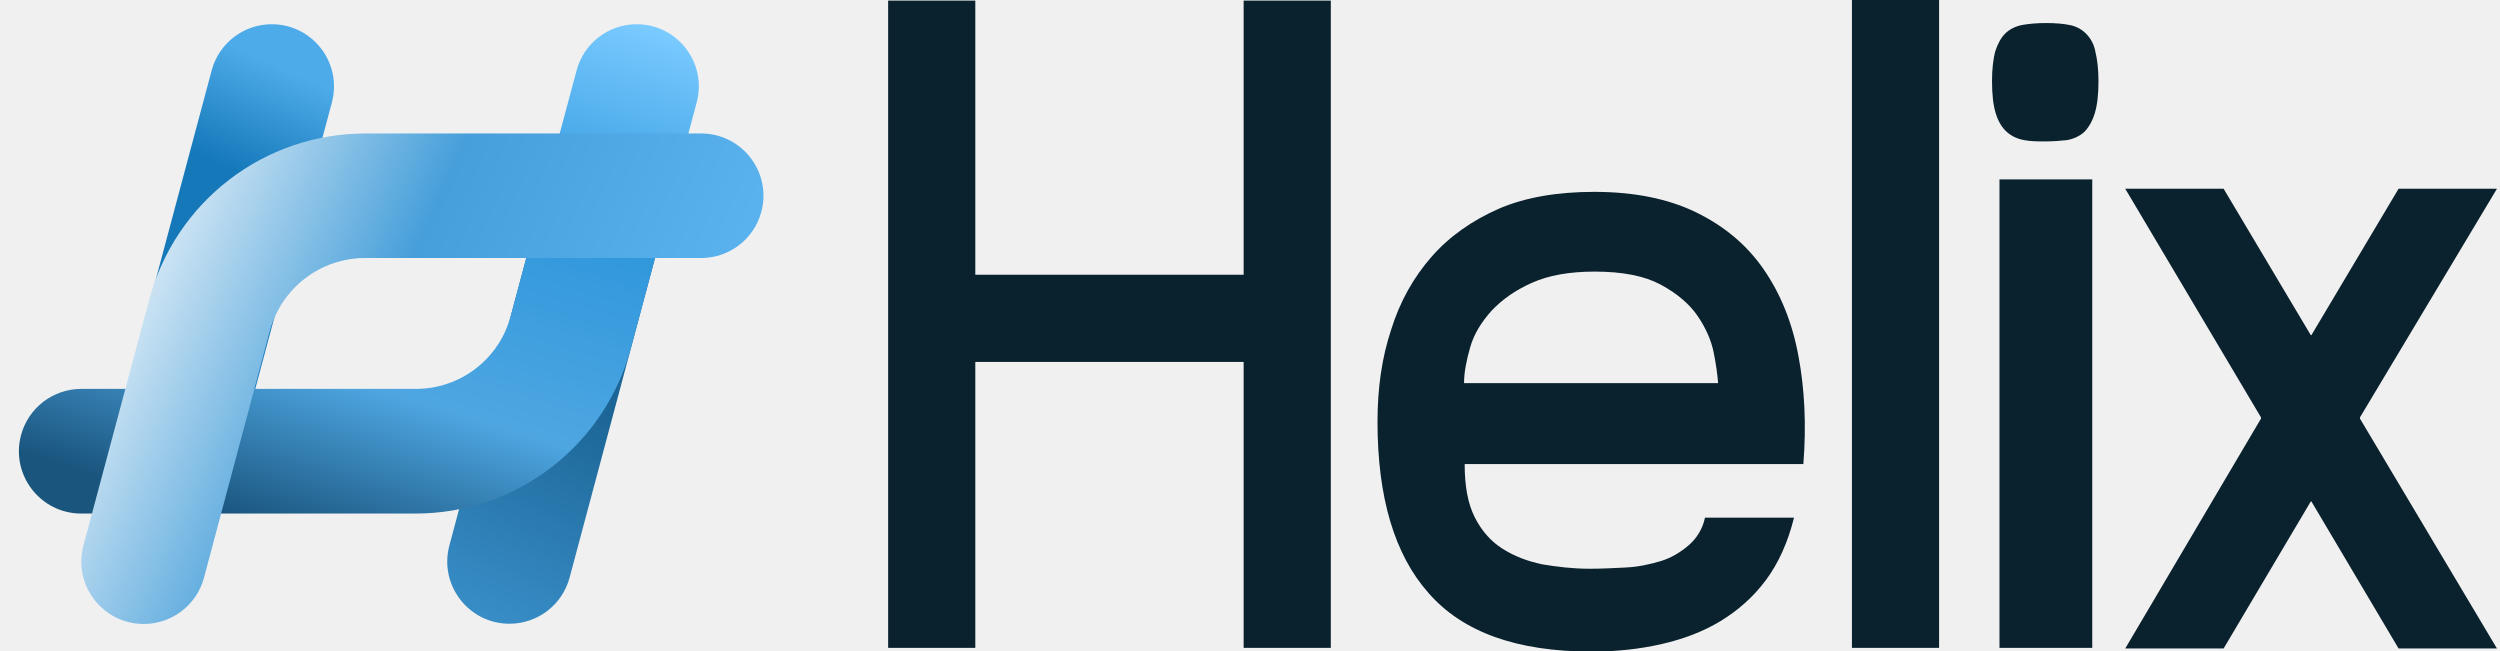
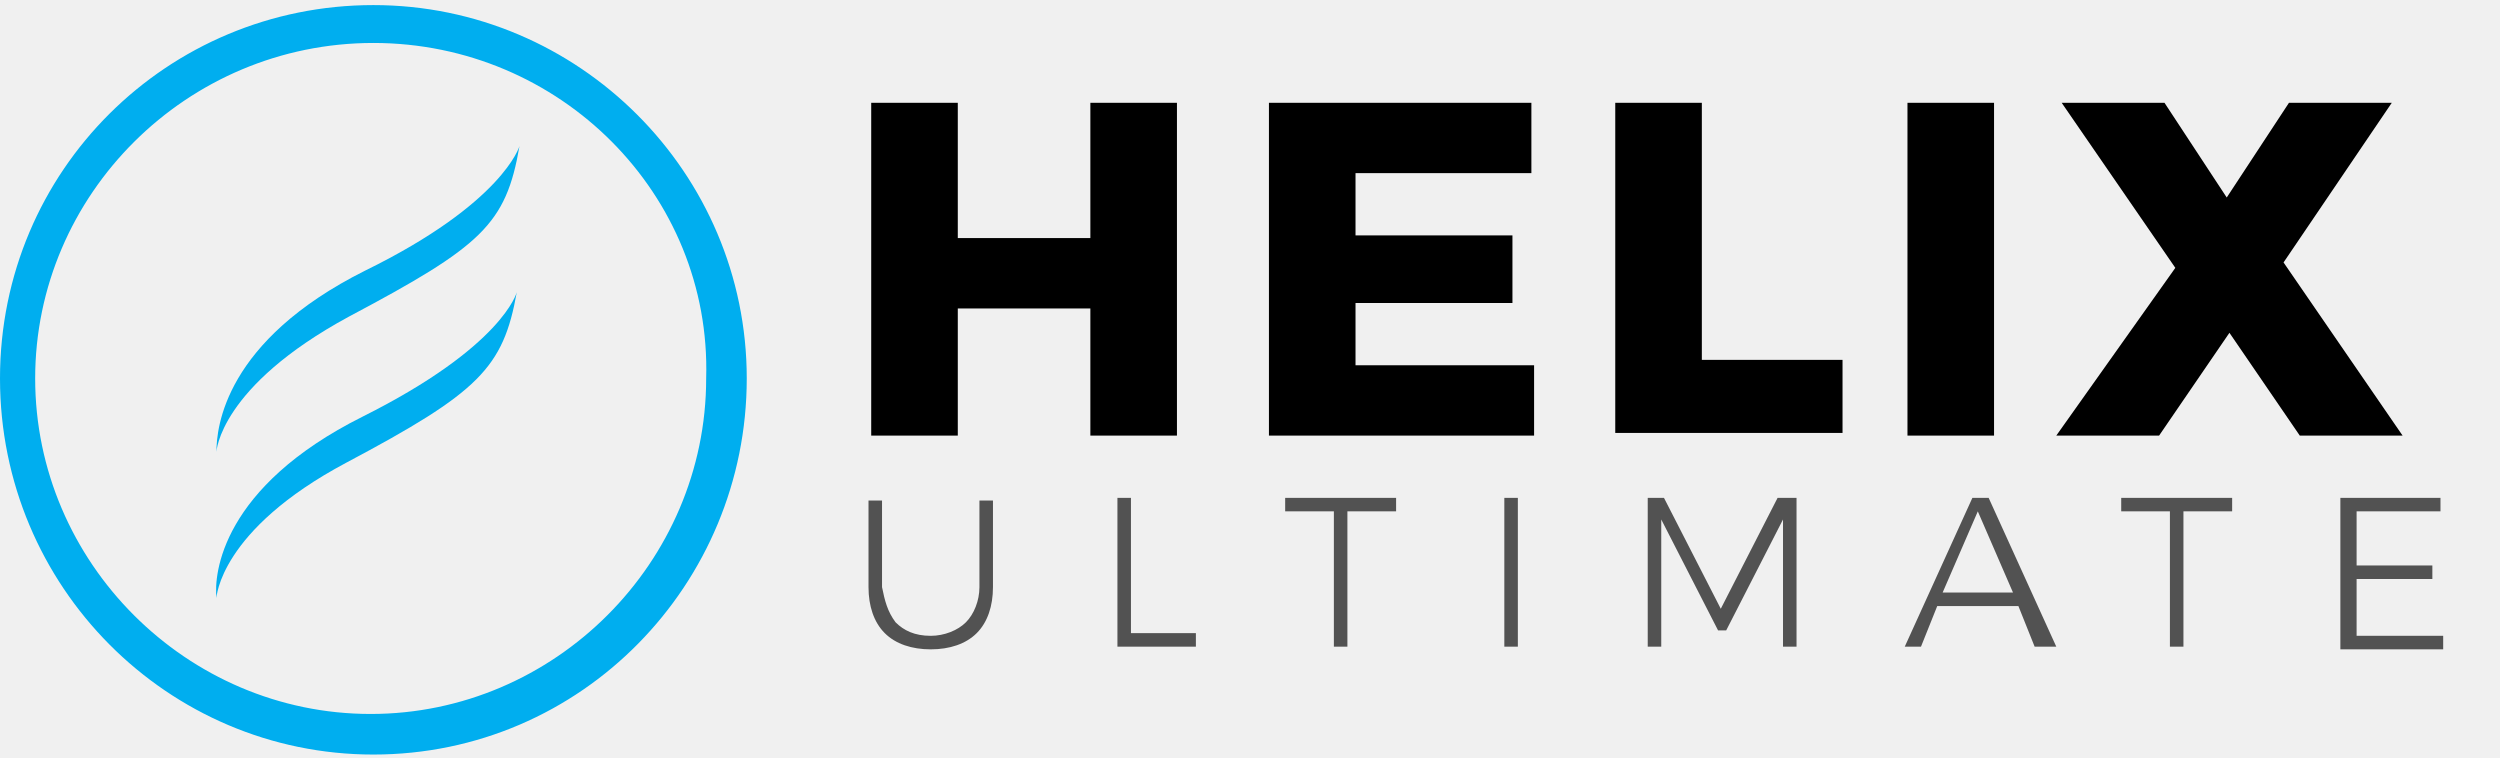
- <svg xmlns="http://www.w3.org/2000/svg" width="722" height="188" fill="none">
-   <path d="M78.49 7A17.968 17.968 0 0061.13 20.328l-28.154 105.34 34.68 9.289L95.845 29.612C98.899 18.202 90.301 7 78.489 7z" fill="url(#paint0_linear)" />
-   <path d="M147.143 180.138a17.968 17.968 0 0017.359-13.329l28.154-105.34-34.679-9.343-28.193 105.401c-3.052 11.41 5.547 22.611 17.359 22.611z" fill="url(#paint1_linear)" />
-   <path d="M183.87 7a17.945 17.945 0 00-17.332 13.295l-19.041 70.966a28.362 28.362 0 01-10.139 15.205 28.287 28.287 0 01-17.297 5.846H23.466A18.001 18.001 0 006.08 125.649c-3.067 11.434 5.548 22.665 17.386 22.665h96.65a64.298 64.298 0 0039.171-13.375 64.488 64.488 0 0022.945-34.499l18.973-70.852C204.257 18.19 195.669 7 183.87 7z" fill="url(#paint2_linear)" />
-   <path d="M219.854 61.234c3.098-11.432-5.512-22.684-17.356-22.684H105.39a64.487 64.487 0 00-39.222 13.374A64.71 64.71 0 0043.13 86.429L24.1 157.522c-3.064 11.444 5.56 22.68 17.407 22.68a18.02 18.02 0 0017.412-13.376l19.002-71.24a28.576 28.576 0 0110.203-15.203 28.477 28.477 0 0117.321-5.868h97.053c8.12 0 15.233-5.443 17.356-13.28z" fill="url(#paint3_linear)" />
-   <g clip-path="url(#clip0)" fill="#0A212E">
-     <path d="M359.165.179h25.173v186.92h-25.173v-82.576h-77.497v82.576h-25.173V.179h25.173v79.158h77.497V.179zM460.396 55.41c11.508 0 21.397 1.98 29.489 5.937 8.091 3.958 14.564 9.355 19.419 16.371 4.854 7.017 8.271 15.292 10.069 25.007 1.798 9.535 2.337 19.969 1.438 31.303h-97.815c0 6.297.899 11.334 2.877 15.292 1.978 3.958 4.675 7.016 8.092 9.175 3.416 2.159 7.192 3.598 11.507 4.498 4.316.72 8.811 1.259 13.666 1.259 3.416 0 6.832-.18 10.428-.36 3.596-.179 6.833-.899 9.89-1.799 3.056-.899 5.754-2.518 8.091-4.497 2.338-1.979 4.136-4.678 4.855-8.096h25.712c-1.798 7.196-4.495 13.133-8.091 17.991-3.596 4.857-8.091 8.815-13.126 11.873-5.035 3.059-10.788 5.217-17.082 6.657-6.293 1.439-13.126 2.159-20.138 2.159-21.577 0-37.22-5.578-47.109-16.911-9.89-11.155-14.745-27.706-14.745-49.474 0-9.715 1.259-18.53 3.956-26.626 2.517-8.096 6.473-15.112 11.688-21.049 5.214-5.937 11.687-10.434 19.419-13.852 7.552-3.239 16.722-4.858 27.51-4.858zm35.782 55.051c-.18-2.159-.54-5.037-1.259-8.636-.719-3.598-2.337-7.196-4.675-10.614-2.337-3.418-5.934-6.476-10.608-8.995-4.675-2.519-10.969-3.778-19.06-3.778-7.372 0-13.306 1.08-18.161 3.238-4.854 2.159-8.63 4.858-11.687 8.096-2.877 3.238-5.035 6.656-6.113 10.434-1.079 3.778-1.798 7.196-1.798 10.435h73.361v-.18zM534.836 0h25.173v187.1h-25.173V0zM681.559 120.895l39.558 66.385h-28.41l-25.173-42.457h-.179l-25.173 42.457h-28.41l39.198-66.385v-.359l-39.198-66.025h28.41l25.173 42.277h.179l25.173-42.277h28.41l-39.558 66.025v.359zM604.242 51.813h-26.791V187.1h26.791V51.813zM602.444 9.715c-1.259-1.26-2.877-2.16-4.855-2.519-1.798-.36-4.136-.54-6.653-.54-2.517 0-4.855.18-6.833.54-1.978.36-3.776 1.26-5.034 2.519-1.259 1.259-2.158 3.058-2.877 5.217-.54 2.159-.899 5.037-.899 8.455 0 3.958.359 7.017 1.079 9.355.719 2.34 1.798 4.138 3.236 5.398 1.439 1.259 3.057 1.978 5.035 2.338 1.798.36 3.955.36 6.113.36 2.158 0 4.316-.18 6.114-.36 1.977-.36 3.596-1.08 5.034-2.339 1.259-1.259 2.338-3.058 3.057-5.397.719-2.338 1.079-5.397 1.079-9.355 0-3.418-.36-6.296-.899-8.455a9.701 9.701 0 00-2.697-5.217z" />
+ <svg xmlns="http://www.w3.org/2000/svg" viewBox="0 0 92.4 28" enable-background="new 0 0 92.4 28">
+   <style type="text/css">.st0{fill:#00AEEF;} .st1{enable-background:new ;} .st2{fill:#525252;}</style>
+   <path id="Fill-1_6_" class="st0" d="M8 16.7c0-.9.3-4.1 5.5-6.7 5.1-2.5 5.7-4.6 5.7-4.6-.5 2.9-1.4 3.7-6.3 6.3-4.8 2.6-4.9 5-4.9 5z" />
+   <path id="Fill-3_6_" class="st0" d="M8 22.1s.1-2.5 4.8-5c4.9-2.6 5.8-3.5 6.3-6.3 0 0-.5 2-5.7 4.6s-5.5 5.8-5.4 6.7" />
+   <g id="Group-7_6_">
+     <path id="Fill-5_6_" class="st0" d="M13.8 1.588c-6.9 0-12.5 5.6-12.5 12.4s5.6 12.4 12.4 12.4 12.4-5.6 12.4-12.4c.2-6.8-5.4-12.4-12.3-12.4m0 26.3c-7.6 0-13.8-6.2-13.8-13.9s6.2-13.8 13.8-13.8 13.8 6.2 13.8 13.8-6.1 13.9-13.8 13.9" />
  </g>
-   <defs>
-     <linearGradient id="paint0_linear" x1="56.366" y1="139.527" x2="107.119" y2="27.032" gradientUnits="userSpaceOnUse">
-       <stop offset=".703" stop-color="#1578B9" />
-       <stop offset=".969" stop-color="#4EABE9" />
-     </linearGradient>
-     <linearGradient id="paint1_linear" x1="147.125" y1="184.71" x2="197.915" y2="72.183" gradientUnits="userSpaceOnUse">
-       <stop stop-color="#398FC9" />
-       <stop offset=".583" stop-color="#1C6596" />
-     </linearGradient>
-     <linearGradient id="paint2_linear" x1="0" y1="128.692" x2="50.261" y2="-34.088" gradientUnits="userSpaceOnUse">
-       <stop stop-color="#1A557E" />
-       <stop offset=".281" stop-color="#4EA6E1" />
-       <stop offset=".651" stop-color="#2F97DC" />
-       <stop offset="1" stop-color="#79CAFF" />
-     </linearGradient>
-     <linearGradient id="paint3_linear" x1="29.308" y1="56.76" x2="244.556" y2="155.484" gradientUnits="userSpaceOnUse">
-       <stop stop-color="#FCFCFC" />
-       <stop offset=".375" stop-color="#469FDA" />
-       <stop offset=".974" stop-color="#66BFFB" />
-     </linearGradient>
-     <clipPath id="clip0">
-       <path fill="#fff" transform="translate(256.495)" d="M0 0h464.621v188H0z" />
-     </clipPath>
-   </defs>
+   <g class="st1">
+     <path d="M32.2 3.8h3.2v5h4.9v-5h3.2v12.3h-3.2v-4.7h-4.9v4.7h-3.2v-12.3zM46.9 3.8h9.7v2.6h-6.5v2.3h5.8v2.5h-5.8v2.3h6.6v2.6h-9.8v-12.3zM59.7 3.8h3.2v9.5h5.2v2.7h-8.4v-12.2zM70.5 3.8h3.2v12.3h-3.2v-12.3zM76.2 3.8h3.8l2.3 3.5 2.3-3.5h3.8l-4 5.9 4.4 6.4h-3.8l-2.6-3.8-2.6 3.8h-3.8l4.4-6.2-4.2-6.1z" />
+   </g>
+   <g class="st1">
+     <path class="st2" d="M33.1 23c.3.3.7.5 1.3.5.5 0 1-.2 1.3-.5.3-.3.5-.8.5-1.3v-3.2h.5v3.2c0 .7-.2 1.3-.6 1.7-.4.4-1 .6-1.7.6s-1.3-.2-1.7-.6c-.4-.4-.6-1-.6-1.7v-3.2h.5v3.2c.1.5.2.9.5 1.3zM41.3 18.4h.5v5h2.4v.5h-2.9v-5.5zM47.5 18.4h4.1v.5h-1.8v5h-.5v-5h-1.8v-.5zM55.6 18.4h.5v5.5h-.5v-5.5zM60.8 18.4h.7l2.1 4.1 2.1-4.1h.7v5.5h-.5v-4.7l-2.1 4.1h-.3l-2.1-4.1v4.7h-.5v-5.5zM75.2 23.9l-.6-1.5h-3l-.6 1.5h-.6l2.5-5.5h.6l2.5 5.5h-.8zm-3.4-2h2.6l-1.3-3-1.3 3zM78.4 18.4h4.1v.5h-1.8v5h-.5v-5h-1.8v-.5zM86.5 18.4h3.7v.5h-3.1v2h2.8v.5h-2.8v2.1h3.2v.5h-3.8v-5.6z" />
+   </g>
</svg>
